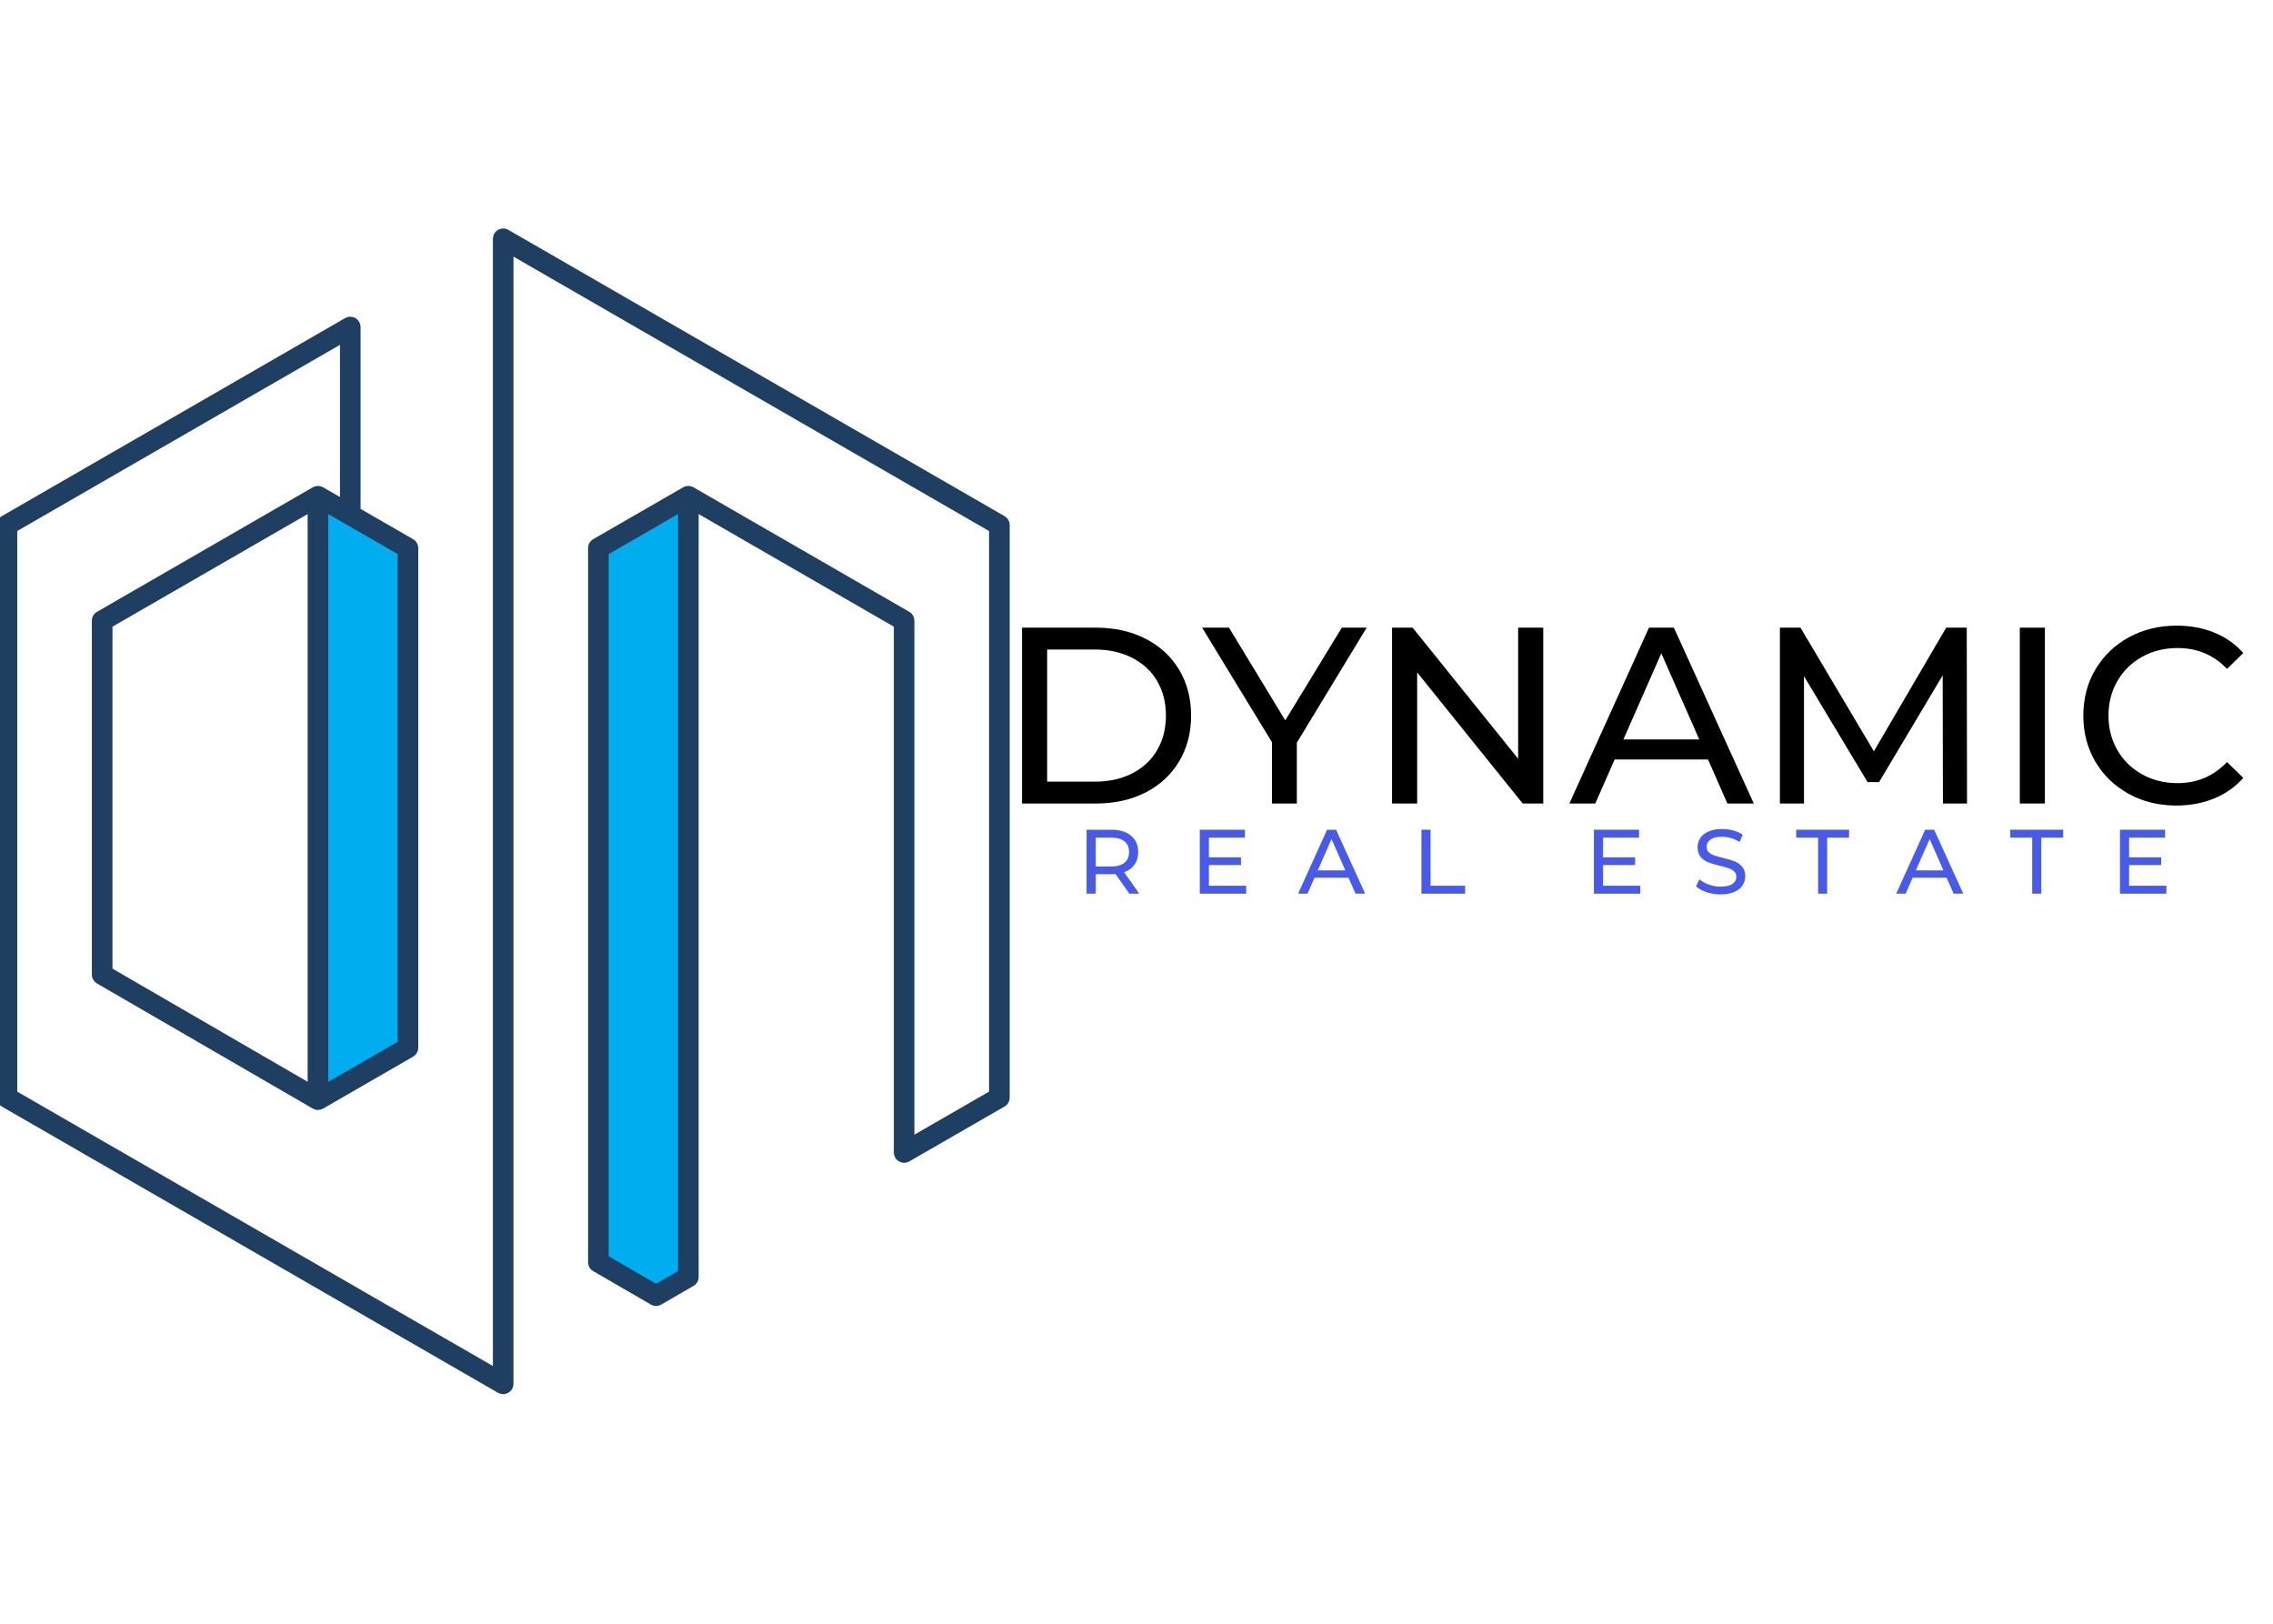
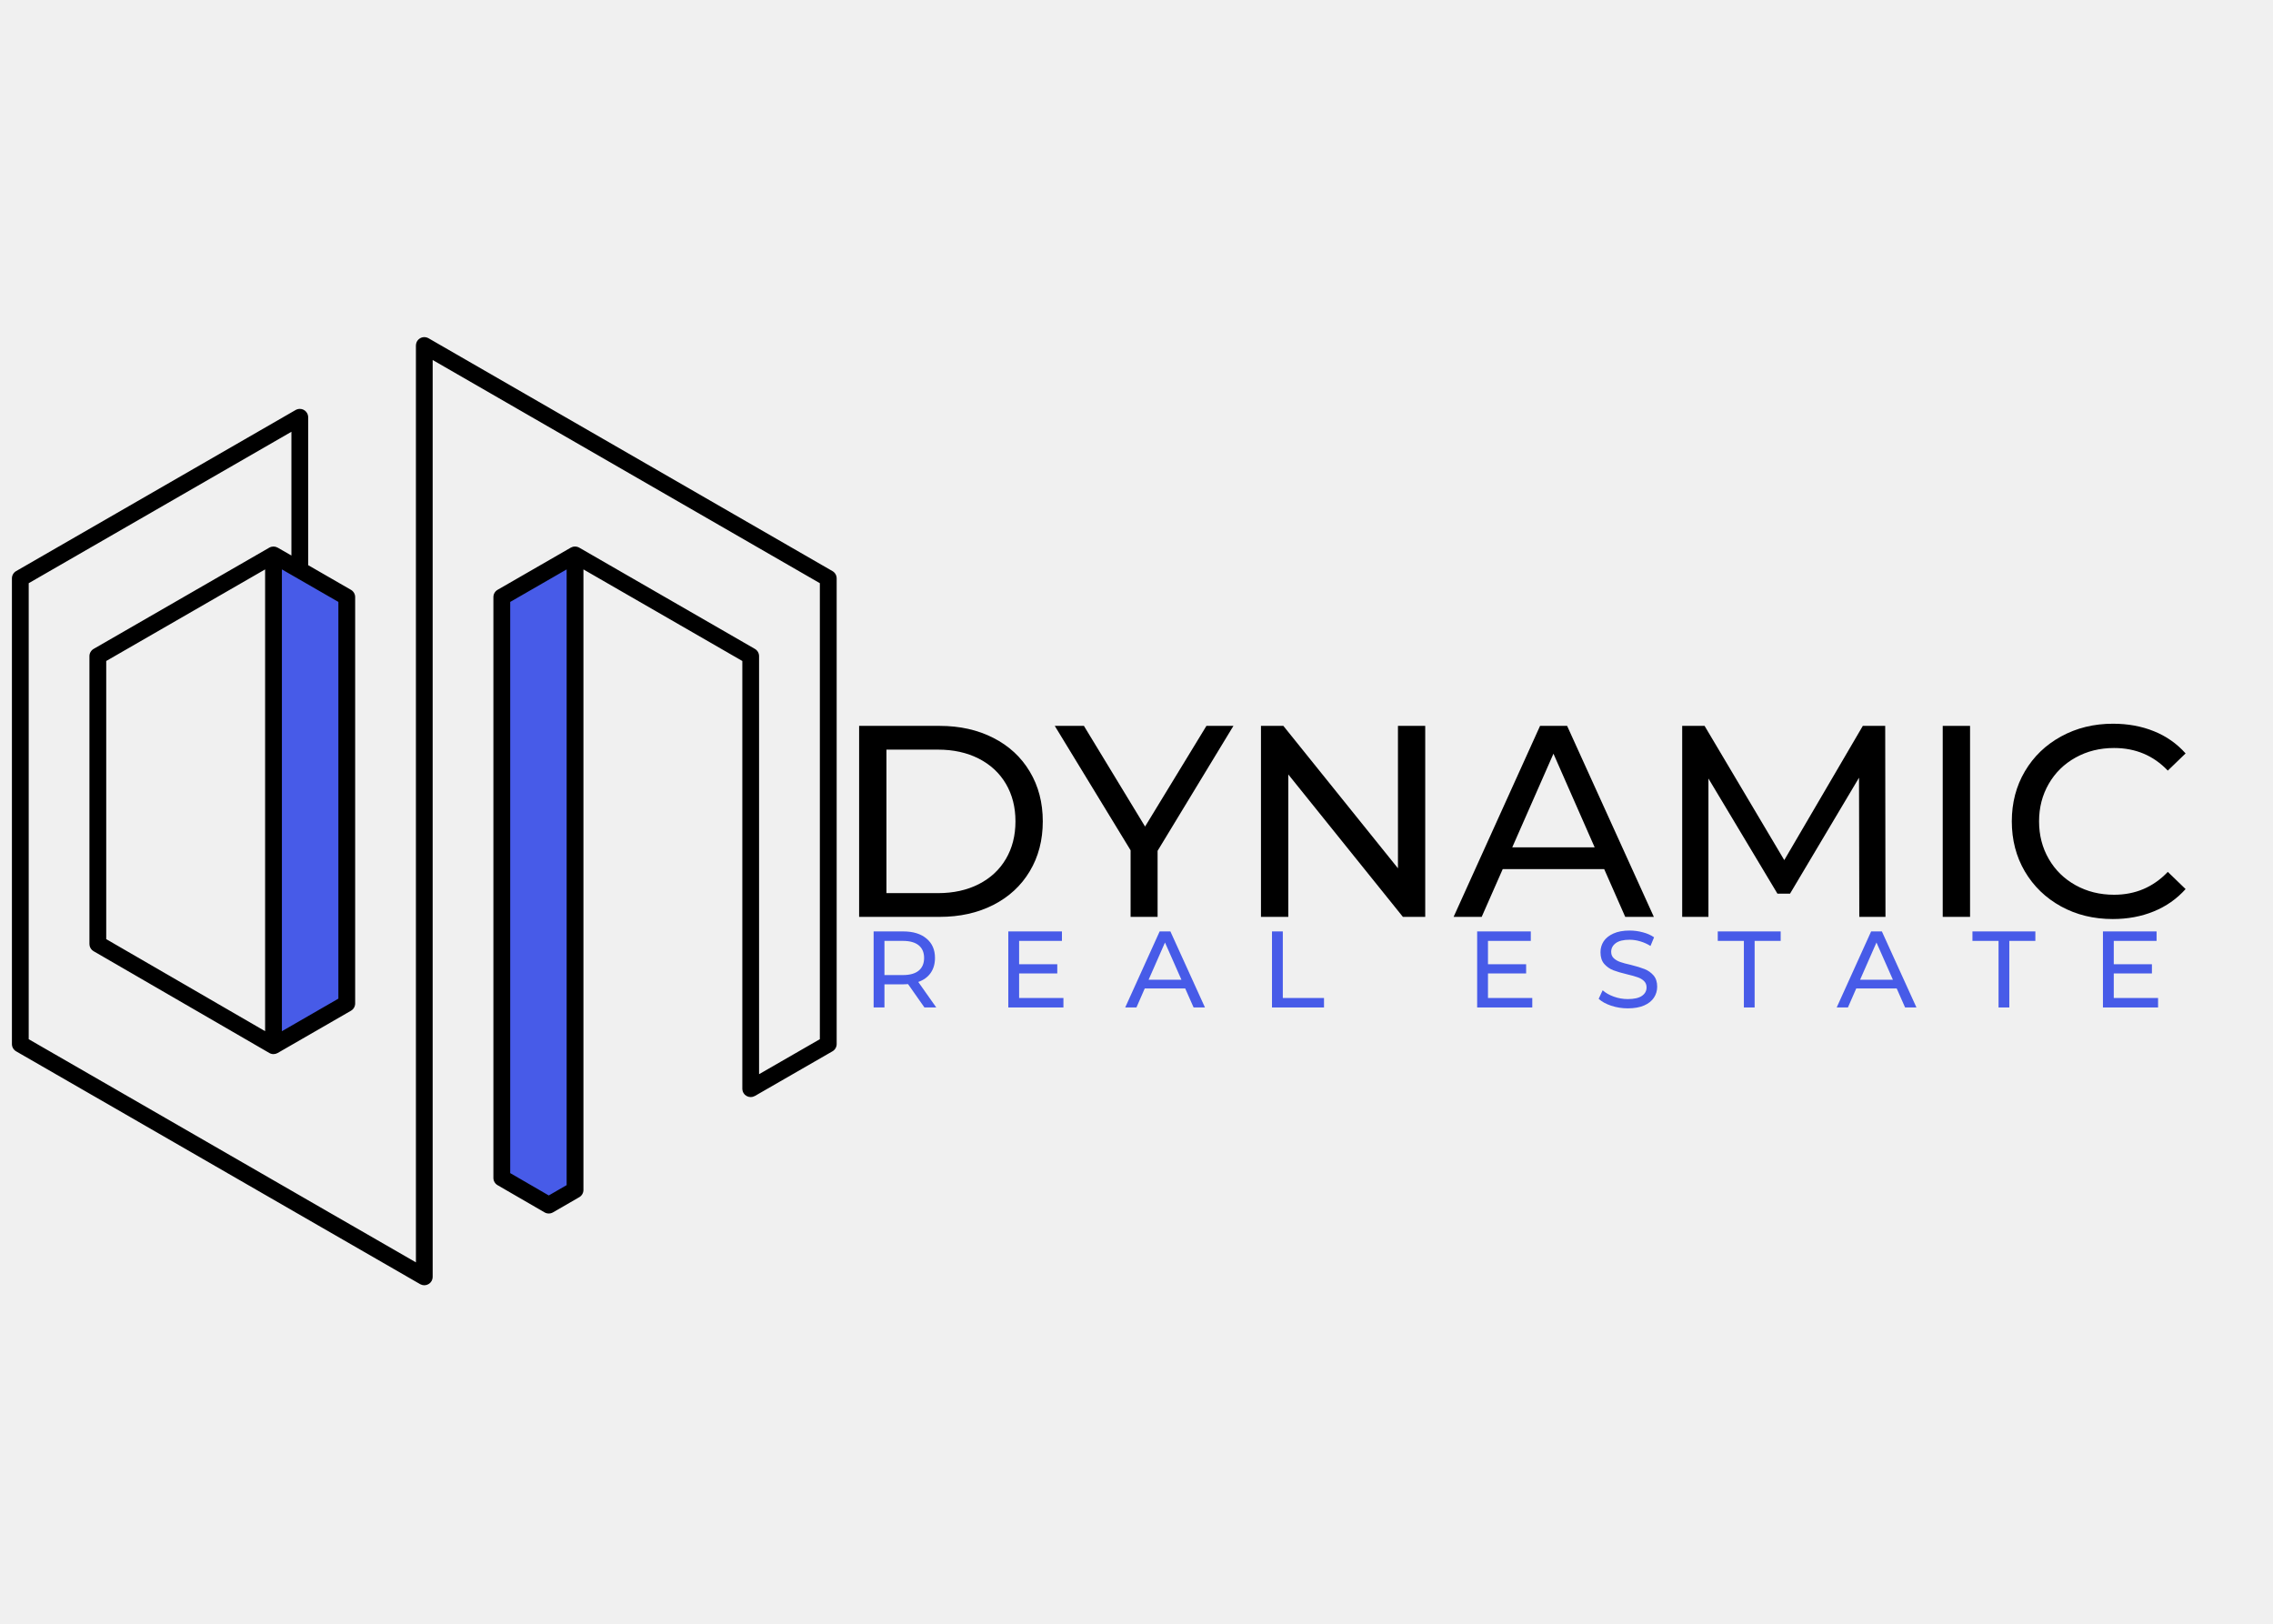
<svg xmlns="http://www.w3.org/2000/svg" width="700" zoomAndPan="magnify" viewBox="0 0 525 375" height="500" preserveAspectRatio="xMidYMid meet" version="1.0">
  <defs>
    <g />
-     <clipPath id="c636dd907a">
-       <path d="M 0 52.75 L 233.227 52.75 L 233.227 322 L 0 322 Z M 0 52.75 " clip-rule="nonzero" />
+     <clipPath id="6c5fe3e503">
+       <path d="M 2.754 77.844 L 193.254 77.844 L 193.254 296.844 L 2.754 296.844 Z M 2.754 77.844 " clip-rule="nonzero" />
    </clipPath>
  </defs>
-   <rect x="-52.5" width="630" fill="#ffffff" y="-37.5" height="450" fill-opacity="1" />
-   <rect x="-52.5" width="630" fill="#ffffff" y="-37.5" height="450" fill-opacity="1" />
-   <rect x="-52.5" width="630" fill="#ffffff" y="-37.5" height="450" fill-opacity="1" />
-   <path fill="#00aeef" d="M 158.984 114.602 L 158.984 294.926 L 151.531 299.23 L 138.211 291.512 L 138.211 126.582 L 151.531 118.898 Z M 158.984 114.602 " fill-opacity="1" fill-rule="nonzero" />
-   <path fill="#00aeef" d="M 94.227 126.582 L 94.227 241.977 L 73.438 253.965 L 73.438 114.602 L 80.906 118.898 Z M 94.227 126.582 " fill-opacity="1" fill-rule="nonzero" />
-   <g clip-path="url(#c636dd907a)">
-     <path fill="#1e3f62" d="M 232.023 119.203 L 117.41 53.082 C 117.367 53.059 117.328 53.043 117.285 53.023 C 117.207 52.984 117.137 52.953 117.055 52.922 C 116.98 52.891 116.906 52.871 116.828 52.852 C 116.758 52.832 116.688 52.816 116.613 52.805 C 116.523 52.793 116.438 52.781 116.348 52.777 C 116.305 52.777 116.262 52.766 116.223 52.766 C 116.195 52.766 116.172 52.773 116.145 52.773 C 116.055 52.777 115.969 52.785 115.883 52.801 C 115.812 52.809 115.742 52.82 115.672 52.832 C 115.598 52.852 115.52 52.875 115.449 52.906 C 115.375 52.93 115.305 52.953 115.238 52.984 C 115.164 53.02 115.102 53.059 115.035 53.094 C 114.973 53.133 114.902 53.168 114.844 53.215 C 114.781 53.258 114.723 53.309 114.664 53.359 C 114.605 53.41 114.551 53.461 114.496 53.516 C 114.445 53.57 114.402 53.625 114.355 53.684 C 114.301 53.754 114.25 53.82 114.207 53.891 C 114.195 53.914 114.176 53.93 114.16 53.957 C 114.141 53.992 114.129 54.035 114.105 54.078 C 114.066 54.152 114.031 54.234 114 54.312 C 113.977 54.387 113.953 54.457 113.934 54.531 C 113.914 54.609 113.895 54.68 113.883 54.758 C 113.871 54.84 113.863 54.926 113.855 55.008 C 113.852 55.055 113.844 55.098 113.844 55.145 L 113.844 315.477 L 95.426 304.855 C 95.426 304.855 95.422 304.855 95.422 304.855 L 89.5 301.445 C 89.5 301.445 89.496 301.445 89.496 301.445 L 82.102 297.176 L 82.098 297.172 L 24.789 264.113 C 24.789 264.113 24.789 264.113 24.785 264.113 L 3.984 252.117 L 3.984 122.637 L 78.52 79.645 L 78.52 114.781 L 74.625 112.543 C 74.605 112.531 74.582 112.531 74.562 112.52 C 74.398 112.43 74.227 112.355 74.047 112.309 C 74.035 112.305 74.027 112.305 74.012 112.305 C 73.844 112.262 73.672 112.238 73.492 112.234 C 73.441 112.234 73.395 112.234 73.336 112.238 C 73.195 112.246 73.055 112.266 72.91 112.297 C 72.863 112.305 72.82 112.312 72.77 112.328 C 72.586 112.379 72.41 112.445 72.234 112.547 L 22.406 141.297 C 21.672 141.723 21.215 142.508 21.215 143.359 L 21.215 225.074 C 21.215 225.098 21.223 225.125 21.223 225.148 C 21.227 225.234 21.238 225.32 21.25 225.402 C 21.258 225.473 21.27 225.551 21.281 225.621 C 21.301 225.699 21.324 225.766 21.352 225.84 C 21.375 225.918 21.402 225.988 21.43 226.062 C 21.461 226.129 21.504 226.195 21.539 226.258 C 21.578 226.328 21.617 226.395 21.66 226.453 C 21.703 226.516 21.754 226.57 21.805 226.629 C 21.855 226.688 21.906 226.746 21.961 226.797 C 22.012 226.848 22.07 226.891 22.133 226.938 C 22.199 226.992 22.266 227.043 22.344 227.09 C 22.363 227.102 22.379 227.117 22.402 227.133 L 72.246 256.023 L 72.25 256.027 C 72.434 256.133 72.629 256.215 72.828 256.27 C 73.031 256.324 73.23 256.348 73.434 256.348 C 73.52 256.348 73.605 256.324 73.691 256.312 C 73.809 256.301 73.93 256.297 74.043 256.27 C 74.105 256.25 74.164 256.215 74.227 256.191 C 74.359 256.145 74.496 256.105 74.617 256.031 C 74.621 256.031 74.625 256.027 74.625 256.027 L 95.414 244.039 C 96.148 243.613 96.602 242.828 96.602 241.977 L 96.602 126.582 C 96.602 125.73 96.148 124.945 95.414 124.52 L 83.277 117.523 L 83.277 75.523 C 83.277 75.477 83.266 75.434 83.266 75.387 C 83.262 75.301 83.254 75.219 83.238 75.133 C 83.227 75.059 83.211 74.98 83.188 74.906 C 83.168 74.836 83.152 74.762 83.121 74.691 C 83.094 74.605 83.055 74.531 83.012 74.449 C 82.992 74.414 82.98 74.371 82.957 74.328 C 82.945 74.309 82.926 74.285 82.91 74.266 C 82.863 74.191 82.812 74.125 82.762 74.059 C 82.715 74 82.676 73.941 82.625 73.891 C 82.57 73.836 82.516 73.785 82.453 73.734 C 82.395 73.684 82.336 73.633 82.277 73.586 C 82.215 73.543 82.152 73.504 82.082 73.469 C 82.016 73.43 81.953 73.391 81.879 73.359 C 81.812 73.328 81.738 73.305 81.664 73.277 C 81.59 73.254 81.52 73.227 81.441 73.211 C 81.375 73.195 81.301 73.184 81.23 73.176 C 81.141 73.164 81.059 73.152 80.969 73.152 C 80.945 73.152 80.918 73.145 80.895 73.145 C 80.852 73.145 80.809 73.152 80.766 73.156 C 80.676 73.16 80.59 73.168 80.5 73.18 C 80.43 73.195 80.355 73.211 80.289 73.23 C 80.215 73.254 80.137 73.273 80.062 73.305 C 79.98 73.332 79.91 73.367 79.832 73.406 C 79.793 73.426 79.75 73.438 79.707 73.465 L 0.414 119.203 C -0.32 119.629 -0.773 120.414 -0.773 121.266 L -0.773 253.492 C -0.773 254.344 -0.32 255.129 0.414 255.555 L 22.406 268.234 L 22.41 268.234 L 79.715 301.293 L 87.105 305.562 L 87.109 305.562 L 93.031 308.973 C 93.031 308.973 93.035 308.977 93.035 308.977 L 115.031 321.66 C 115.059 321.676 115.09 321.68 115.121 321.695 C 115.246 321.766 115.383 321.82 115.52 321.863 C 115.57 321.879 115.617 321.895 115.668 321.906 C 115.84 321.949 116.023 321.977 116.211 321.98 C 116.215 321.98 116.215 321.98 116.215 321.98 L 116.223 321.98 C 116.414 321.98 116.602 321.949 116.777 321.906 C 116.824 321.895 116.871 321.879 116.918 321.867 C 117.051 321.824 117.18 321.773 117.305 321.711 C 117.355 321.684 117.402 321.66 117.453 321.629 C 117.594 321.547 117.723 321.449 117.84 321.336 C 117.859 321.316 117.879 321.305 117.898 321.289 C 118.031 321.152 118.141 321 118.242 320.84 C 118.254 320.82 118.273 320.809 118.281 320.789 C 118.305 320.746 118.312 320.707 118.336 320.664 C 118.375 320.586 118.406 320.512 118.438 320.438 C 118.465 320.363 118.488 320.289 118.504 320.211 C 118.527 320.141 118.543 320.07 118.555 319.992 C 118.566 319.906 118.574 319.82 118.582 319.73 C 118.586 319.684 118.594 319.645 118.594 319.602 L 118.594 59.266 L 228.441 122.637 L 228.441 252.113 L 211.199 262.051 L 211.199 143.355 C 211.199 142.504 210.75 141.719 210.012 141.293 L 160.172 112.539 C 160.004 112.441 159.82 112.375 159.641 112.32 C 159.594 112.309 159.547 112.301 159.496 112.285 C 159.352 112.258 159.215 112.234 159.07 112.23 C 159.02 112.23 158.969 112.227 158.918 112.227 C 158.738 112.23 158.559 112.254 158.387 112.297 C 158.383 112.297 158.375 112.297 158.371 112.301 C 158.188 112.352 158.016 112.426 157.852 112.516 C 157.832 112.523 157.812 112.527 157.797 112.535 L 137.016 124.516 C 136.277 124.941 135.828 125.727 135.828 126.578 L 135.828 291.508 C 135.828 292.355 136.277 293.137 137.012 293.562 L 150.336 301.285 C 150.707 301.5 151.117 301.605 151.531 301.605 C 151.945 301.605 152.355 301.5 152.727 301.285 L 160.18 296.98 C 160.914 296.555 161.371 295.77 161.371 294.922 L 161.371 118.727 L 206.449 144.73 L 206.449 266.176 C 206.449 266.219 206.461 266.262 206.461 266.309 C 206.465 266.395 206.473 266.477 206.488 266.562 C 206.5 266.637 206.516 266.715 206.539 266.789 C 206.559 266.863 206.578 266.934 206.605 267.004 C 206.633 267.09 206.672 267.164 206.711 267.242 C 206.73 267.277 206.738 267.32 206.766 267.359 C 206.773 267.375 206.789 267.387 206.805 267.41 C 206.906 267.574 207.016 267.727 207.152 267.859 C 207.172 267.879 207.188 267.887 207.203 267.902 C 207.32 268.016 207.457 268.113 207.598 268.199 C 207.645 268.227 207.695 268.254 207.746 268.277 C 207.867 268.34 207.996 268.391 208.133 268.434 C 208.18 268.445 208.227 268.469 208.273 268.477 C 208.449 268.52 208.637 268.547 208.828 268.547 L 208.836 268.547 C 209.023 268.547 209.203 268.52 209.383 268.477 C 209.434 268.465 209.48 268.445 209.531 268.43 C 209.668 268.387 209.805 268.332 209.93 268.266 C 209.961 268.25 209.988 268.246 210.02 268.23 L 232.023 255.551 C 232.762 255.125 233.211 254.34 233.211 253.488 L 233.211 121.266 C 233.211 120.414 232.758 119.629 232.023 119.203 Z M 71.059 118.727 L 71.059 249.836 L 25.98 223.703 L 25.98 144.73 Z M 91.848 240.602 L 75.82 249.844 L 75.82 118.719 L 91.848 127.953 Z M 156.605 293.551 L 151.535 296.477 L 140.59 290.137 L 140.59 127.957 L 156.605 118.723 Z M 156.605 293.551 " fill-opacity="1" fill-rule="nonzero" />
-   </g>
  <g fill="#000000" fill-opacity="1">
-     <g transform="translate(229.9696, 185.5679)">
+     <g transform="translate(191.8238, 211.75)">
      <g>
-         <path d="M 6.094 -40.609 L 23.203 -40.609 C 27.492 -40.609 31.301 -39.754 34.625 -38.047 C 37.957 -36.348 40.539 -33.961 42.375 -30.891 C 44.219 -27.816 45.141 -24.289 45.141 -20.312 C 45.141 -16.32 44.219 -12.789 42.375 -9.719 C 40.539 -6.645 37.957 -4.254 34.625 -2.547 C 31.301 -0.848 27.492 0 23.203 0 L 6.094 0 Z M 22.859 -5.047 C 26.148 -5.047 29.039 -5.68 31.531 -6.953 C 34.031 -8.234 35.953 -10.023 37.297 -12.328 C 38.648 -14.629 39.328 -17.289 39.328 -20.312 C 39.328 -23.32 38.648 -25.977 37.297 -28.281 C 35.953 -30.582 34.031 -32.367 31.531 -33.641 C 29.039 -34.922 26.148 -35.562 22.859 -35.562 L 11.891 -35.562 L 11.891 -5.047 Z M 22.859 -5.047 " />
+         <path d="M 6.609 -44.109 L 25.203 -44.109 C 29.867 -44.109 34.008 -43.18 37.625 -41.328 C 41.238 -39.484 44.039 -36.891 46.031 -33.547 C 48.031 -30.211 49.031 -26.383 49.031 -22.062 C 49.031 -17.727 48.031 -13.891 46.031 -10.547 C 44.039 -7.211 41.238 -4.617 37.625 -2.766 C 34.008 -0.922 29.867 0 25.203 0 L 6.609 0 Z M 24.828 -5.484 C 28.398 -5.484 31.539 -6.176 34.25 -7.562 C 36.957 -8.945 39.047 -10.891 40.516 -13.391 C 41.984 -15.891 42.719 -18.781 42.719 -22.062 C 42.719 -25.332 41.984 -28.219 40.516 -30.719 C 39.047 -33.219 36.957 -35.16 34.25 -36.547 C 31.539 -37.93 28.398 -38.625 24.828 -38.625 L 12.922 -38.625 L 12.922 -5.484 Z M 24.828 -5.484 " />
      </g>
    </g>
  </g>
  <g fill="#000000" fill-opacity="1">
-     <g transform="translate(277.8938, 185.5679)">
+     <g transform="translate(243.8714, 211.75)">
      <g>
-         <path d="M 21.641 -14.047 L 21.641 0 L 15.891 0 L 15.891 -14.156 L -0.234 -40.609 L 5.969 -40.609 L 18.969 -19.203 L 32.031 -40.609 L 37.766 -40.609 Z M 21.641 -14.047 " />
+         <path d="M 23.5 -15.25 L 23.5 0 L 17.266 0 L 17.266 -15.375 L -0.25 -44.109 L 6.484 -44.109 L 20.609 -20.859 L 34.781 -44.109 L 41.016 -44.109 Z M 23.5 -15.25 " />
      </g>
    </g>
  </g>
  <g fill="#000000" fill-opacity="1">
-     <g transform="translate(315.4324, 185.5679)">
+     <g transform="translate(284.64, 211.75)">
      <g>
-         <path d="M 41.016 -40.609 L 41.016 0 L 36.266 0 L 11.891 -30.281 L 11.891 0 L 6.094 0 L 6.094 -40.609 L 10.844 -40.609 L 35.219 -10.328 L 35.219 -40.609 Z M 41.016 -40.609 " />
+         <path d="M 44.547 -44.109 L 44.547 0 L 39.391 0 L 12.922 -32.891 L 12.922 0 L 6.609 0 L 6.609 -44.109 L 11.781 -44.109 L 38.25 -11.219 L 38.25 -44.109 Z M 44.547 -44.109 " />
      </g>
    </g>
  </g>
  <g fill="#000000" fill-opacity="1">
-     <g transform="translate(362.5443, 185.5679)">
+     <g transform="translate(335.8055, 211.75)">
      <g>
-         <path d="M 31.969 -10.156 L 10.391 -10.156 L 5.922 0 L -0.062 0 L 18.328 -40.609 L 24.078 -40.609 L 42.531 0 L 36.438 0 Z M 29.938 -14.797 L 21.172 -34.688 L 12.422 -14.797 Z M 29.938 -14.797 " />
+         <path d="M 34.719 -11.031 L 11.281 -11.031 L 6.422 0 L -0.062 0 L 19.906 -44.109 L 26.156 -44.109 L 46.188 0 L 39.578 0 Z M 32.516 -16.062 L 23 -37.688 L 13.484 -16.062 Z M 32.516 -16.062 " />
      </g>
    </g>
  </g>
  <g fill="#000000" fill-opacity="1">
-     <g transform="translate(405.0146, 185.5679)">
+     <g transform="translate(381.9301, 211.75)">
      <g>
-         <path d="M 43.75 0 L 43.688 -29.594 L 29 -4.938 L 26.344 -4.938 L 11.656 -29.406 L 11.656 0 L 6.094 0 L 6.094 -40.609 L 10.844 -40.609 L 27.797 -12.062 L 44.5 -40.609 L 49.25 -40.609 L 49.312 0 Z M 43.75 0 " />
+         <path d="M 47.516 0 L 47.453 -32.141 L 31.516 -5.359 L 28.609 -5.359 L 12.672 -31.953 L 12.672 0 L 6.609 0 L 6.609 -44.109 L 11.781 -44.109 L 30.188 -13.109 L 48.328 -44.109 L 53.5 -44.109 L 53.562 0 Z M 47.516 0 " />
      </g>
    </g>
  </g>
  <g fill="#000000" fill-opacity="1">
-     <g transform="translate(460.4233, 185.5679)">
+     <g transform="translate(442.1062, 211.75)">
      <g>
-         <path d="M 6.094 -40.609 L 11.891 -40.609 L 11.891 0 L 6.094 0 Z M 6.094 -40.609 " />
+         <path d="M 6.609 -44.109 L 12.922 -44.109 L 12.922 0 L 6.609 0 Z M 6.609 -44.109 " />
      </g>
    </g>
  </g>
  <g fill="#000000" fill-opacity="1">
-     <g transform="translate(478.4094, 185.5679)">
+     <g transform="translate(461.6399, 211.75)">
      <g>
-         <path d="M 24.25 0.469 C 20.188 0.469 16.52 -0.43 13.25 -2.234 C 9.988 -4.035 7.426 -6.508 5.562 -9.656 C 3.707 -12.812 2.781 -16.363 2.781 -20.312 C 2.781 -24.25 3.707 -27.789 5.562 -30.938 C 7.426 -34.094 10 -36.57 13.281 -38.375 C 16.57 -40.176 20.25 -41.078 24.312 -41.078 C 27.477 -41.078 30.375 -40.547 33 -39.484 C 35.633 -38.422 37.879 -36.844 39.734 -34.75 L 35.969 -31.094 C 32.914 -34.301 29.109 -35.906 24.547 -35.906 C 21.523 -35.906 18.797 -35.227 16.359 -33.875 C 13.922 -32.52 12.016 -30.656 10.641 -28.281 C 9.273 -25.906 8.594 -23.25 8.594 -20.312 C 8.594 -17.363 9.273 -14.703 10.641 -12.328 C 12.016 -9.953 13.922 -8.086 16.359 -6.734 C 18.797 -5.379 21.523 -4.703 24.547 -4.703 C 29.066 -4.703 32.875 -6.328 35.969 -9.578 L 39.734 -5.922 C 37.879 -3.828 35.625 -2.238 32.969 -1.156 C 30.32 -0.07 27.414 0.469 24.25 0.469 Z M 24.25 0.469 " />
+         <path d="M 26.344 0.5 C 21.926 0.5 17.941 -0.473 14.391 -2.422 C 10.848 -4.379 8.066 -7.066 6.047 -10.484 C 4.035 -13.91 3.031 -17.77 3.031 -22.062 C 3.031 -26.344 4.035 -30.191 6.047 -33.609 C 8.066 -37.035 10.859 -39.723 14.422 -41.672 C 17.992 -43.629 21.988 -44.609 26.406 -44.609 C 29.852 -44.609 33.004 -44.031 35.859 -42.875 C 38.711 -41.727 41.148 -40.02 43.172 -37.75 L 39.062 -33.781 C 35.75 -37.258 31.613 -39 26.656 -39 C 23.375 -39 20.41 -38.266 17.766 -36.797 C 15.117 -35.328 13.051 -33.301 11.562 -30.719 C 10.07 -28.133 9.328 -25.25 9.328 -22.062 C 9.328 -18.863 10.07 -15.973 11.562 -13.391 C 13.051 -10.805 15.117 -8.781 17.766 -7.312 C 20.41 -5.844 23.375 -5.109 26.656 -5.109 C 31.57 -5.109 35.707 -6.867 39.062 -10.391 L 43.172 -6.422 C 41.148 -4.16 38.703 -2.441 35.828 -1.266 C 32.953 -0.086 29.789 0.5 26.344 0.5 Z M 26.344 0.5 " />
+       </g>
+     </g>
+   </g>
+   <path fill="#475be8" d="M 132.816 128.152 L 132.816 274.824 L 126.75 278.324 L 115.902 272.043 L 115.902 137.895 L 126.75 131.645 Z M 132.816 128.152 " fill-opacity="1" fill-rule="nonzero" />
+   <path fill="#475be8" d="M 80.098 137.895 L 80.098 231.754 L 63.172 241.508 L 63.172 128.152 L 69.25 131.645 Z M 80.098 137.895 " fill-opacity="1" fill-rule="nonzero" />
+   <g clip-path="url(#6c5fe3e503)">
+     <path fill="#000000" d="M 192.277 131.895 L 98.969 78.113 C 98.938 78.094 98.902 78.082 98.867 78.066 C 98.805 78.035 98.746 78.008 98.684 77.984 C 98.621 77.957 98.559 77.941 98.496 77.926 C 98.438 77.91 98.383 77.898 98.32 77.887 C 98.25 77.875 98.176 77.871 98.105 77.867 C 98.07 77.867 98.035 77.855 98 77.855 C 97.98 77.855 97.961 77.863 97.941 77.863 C 97.867 77.867 97.797 77.871 97.727 77.883 C 97.668 77.891 97.613 77.898 97.555 77.91 C 97.492 77.926 97.43 77.945 97.371 77.969 C 97.312 77.988 97.258 78.008 97.199 78.035 C 97.141 78.062 97.09 78.094 97.035 78.125 C 96.984 78.152 96.93 78.18 96.883 78.219 C 96.828 78.258 96.781 78.297 96.734 78.34 C 96.684 78.379 96.641 78.422 96.598 78.465 C 96.555 78.512 96.52 78.555 96.484 78.602 C 96.438 78.656 96.398 78.715 96.363 78.77 C 96.352 78.789 96.336 78.801 96.324 78.824 C 96.309 78.855 96.297 78.887 96.281 78.922 C 96.25 78.984 96.219 79.051 96.195 79.113 C 96.172 79.172 96.156 79.23 96.141 79.293 C 96.121 79.355 96.109 79.414 96.098 79.473 C 96.086 79.543 96.082 79.613 96.078 79.68 C 96.074 79.719 96.066 79.754 96.066 79.789 L 96.066 291.539 L 81.07 282.898 C 81.07 282.898 81.066 282.898 81.066 282.898 L 76.246 280.125 C 76.246 280.125 76.242 280.125 76.242 280.125 L 70.223 276.652 L 70.219 276.648 L 23.566 249.758 C 23.566 249.758 23.566 249.758 23.562 249.758 L 6.633 240.004 L 6.633 134.688 L 67.309 99.719 L 67.309 128.297 L 64.137 126.477 C 64.121 126.469 64.105 126.469 64.086 126.457 C 63.953 126.383 63.816 126.324 63.668 126.285 C 63.656 126.281 63.648 126.281 63.641 126.281 C 63.504 126.246 63.363 126.23 63.219 126.227 C 63.176 126.227 63.137 126.227 63.09 126.23 C 62.973 126.234 62.859 126.25 62.742 126.273 C 62.707 126.281 62.668 126.289 62.625 126.301 C 62.48 126.344 62.336 126.398 62.195 126.48 L 21.625 149.863 C 21.027 150.211 20.656 150.848 20.656 151.543 L 20.656 218.008 C 20.656 218.027 20.664 218.047 20.664 218.066 C 20.668 218.137 20.676 218.207 20.684 218.273 C 20.691 218.332 20.703 218.395 20.711 218.453 C 20.727 218.516 20.746 218.57 20.766 218.629 C 20.789 218.691 20.809 218.75 20.832 218.809 C 20.855 218.863 20.891 218.918 20.922 218.969 C 20.953 219.023 20.984 219.078 21.02 219.129 C 21.055 219.18 21.098 219.223 21.137 219.273 C 21.18 219.32 21.223 219.367 21.266 219.41 C 21.309 219.449 21.355 219.484 21.402 219.523 C 21.457 219.566 21.512 219.609 21.574 219.645 C 21.594 219.656 21.605 219.668 21.621 219.68 L 62.199 243.18 L 62.203 243.184 C 62.355 243.27 62.512 243.336 62.676 243.379 C 62.84 243.422 63.004 243.445 63.168 243.445 C 63.238 243.445 63.309 243.422 63.379 243.418 C 63.477 243.406 63.57 243.402 63.664 243.379 C 63.715 243.363 63.766 243.336 63.816 243.316 C 63.922 243.281 64.031 243.246 64.133 243.188 C 64.137 243.188 64.137 243.184 64.137 243.184 L 81.062 233.43 C 81.66 233.086 82.031 232.445 82.031 231.754 L 82.031 137.895 C 82.031 137.203 81.66 136.566 81.062 136.219 L 71.184 130.527 L 71.184 96.363 C 71.184 96.328 71.172 96.293 71.172 96.254 C 71.168 96.188 71.16 96.117 71.152 96.051 C 71.141 95.988 71.129 95.926 71.109 95.863 C 71.094 95.805 71.078 95.746 71.055 95.688 C 71.031 95.621 71 95.559 70.965 95.492 C 70.949 95.461 70.941 95.43 70.922 95.395 C 70.91 95.375 70.898 95.359 70.883 95.344 C 70.844 95.285 70.805 95.23 70.762 95.176 C 70.727 95.125 70.691 95.078 70.648 95.035 C 70.605 94.992 70.559 94.953 70.512 94.91 C 70.465 94.867 70.418 94.828 70.367 94.789 C 70.316 94.754 70.266 94.727 70.211 94.695 C 70.156 94.664 70.102 94.633 70.047 94.605 C 69.988 94.582 69.93 94.559 69.871 94.539 C 69.809 94.52 69.75 94.5 69.688 94.484 C 69.633 94.473 69.574 94.465 69.516 94.457 C 69.445 94.445 69.375 94.438 69.305 94.438 C 69.281 94.438 69.262 94.43 69.242 94.43 C 69.207 94.43 69.172 94.438 69.137 94.441 C 69.066 94.445 68.992 94.449 68.922 94.461 C 68.863 94.473 68.805 94.484 68.75 94.5 C 68.688 94.52 68.625 94.535 68.562 94.559 C 68.5 94.586 68.441 94.613 68.379 94.641 C 68.344 94.66 68.309 94.672 68.277 94.691 L 3.723 131.895 C 3.125 132.238 2.754 132.879 2.754 133.57 L 2.754 241.121 C 2.754 241.816 3.125 242.453 3.723 242.801 L 21.625 253.113 L 21.629 253.113 L 68.281 280.004 L 74.301 283.473 L 79.125 286.25 L 97.031 296.566 C 97.055 296.578 97.082 296.582 97.105 296.598 C 97.207 296.652 97.316 296.695 97.43 296.73 C 97.473 296.746 97.512 296.758 97.551 296.77 C 97.691 296.801 97.84 296.824 97.996 296.828 C 98 296.828 98 296.828 98 296.828 C 98.16 296.828 98.312 296.801 98.457 296.77 C 98.492 296.758 98.531 296.746 98.57 296.734 C 98.68 296.699 98.781 296.66 98.883 296.605 C 98.926 296.586 98.965 296.566 99.004 296.543 C 99.117 296.473 99.227 296.395 99.32 296.301 C 99.336 296.289 99.352 296.277 99.367 296.266 C 99.477 296.156 99.566 296.031 99.648 295.902 C 99.656 295.883 99.672 295.875 99.68 295.859 C 99.699 295.824 99.707 295.789 99.723 295.758 C 99.754 295.695 99.781 295.633 99.805 295.57 C 99.828 295.512 99.848 295.453 99.859 295.391 C 99.879 295.332 99.891 295.273 99.902 295.211 C 99.91 295.141 99.918 295.07 99.922 295 C 99.926 294.961 99.934 294.926 99.934 294.891 L 99.934 83.141 L 189.363 134.688 L 189.363 240 L 175.324 248.082 L 175.324 151.539 C 175.324 150.844 174.957 150.207 174.355 149.859 L 133.781 126.473 C 133.645 126.395 133.496 126.34 133.348 126.297 C 133.312 126.285 133.273 126.277 133.23 126.27 C 133.117 126.242 133.004 126.227 132.887 126.223 C 132.844 126.223 132.805 126.219 132.762 126.219 C 132.613 126.223 132.469 126.242 132.328 126.273 C 132.324 126.273 132.316 126.273 132.316 126.277 C 132.168 126.32 132.027 126.383 131.891 126.453 C 131.879 126.461 131.863 126.465 131.848 126.469 L 114.93 136.215 C 114.332 136.562 113.961 137.199 113.961 137.895 L 113.961 272.039 C 113.961 272.73 114.332 273.367 114.93 273.715 L 125.777 279.996 C 126.078 280.172 126.41 280.254 126.75 280.254 C 127.086 280.254 127.418 280.172 127.723 279.996 L 133.789 276.492 C 134.387 276.148 134.758 275.508 134.758 274.82 L 134.758 131.504 L 171.457 152.656 L 171.457 251.438 C 171.457 251.473 171.465 251.508 171.465 251.547 C 171.469 251.613 171.477 251.684 171.488 251.75 C 171.496 251.812 171.512 251.875 171.527 251.938 C 171.547 251.996 171.562 252.055 171.582 252.113 C 171.605 252.18 171.637 252.242 171.668 252.305 C 171.688 252.336 171.691 252.367 171.715 252.398 C 171.719 252.414 171.734 252.426 171.746 252.441 C 171.828 252.574 171.918 252.699 172.031 252.809 C 172.043 252.82 172.059 252.828 172.07 252.844 C 172.168 252.934 172.277 253.016 172.391 253.082 C 172.43 253.105 172.469 253.129 172.512 253.148 C 172.609 253.199 172.719 253.242 172.828 253.273 C 172.863 253.285 172.902 253.301 172.941 253.309 C 173.086 253.344 173.234 253.367 173.395 253.367 L 173.402 253.367 C 173.551 253.367 173.699 253.344 173.844 253.309 C 173.887 253.297 173.922 253.285 173.965 253.27 C 174.078 253.238 174.188 253.191 174.289 253.137 C 174.316 253.125 174.34 253.121 174.363 253.109 L 192.277 242.797 C 192.879 242.449 193.246 241.812 193.246 241.117 L 193.246 133.57 C 193.246 132.879 192.875 132.238 192.277 131.895 Z M 61.234 131.504 L 61.234 238.148 L 24.535 216.891 L 24.535 152.656 Z M 78.156 230.637 L 65.109 238.156 L 65.109 131.5 L 78.156 139.012 Z M 130.879 273.703 L 126.75 276.086 L 117.844 270.926 L 117.844 139.016 L 130.879 131.504 Z M 130.879 273.703 " fill-opacity="1" fill-rule="nonzero" />
+   </g>
+   <g fill="#475be8" fill-opacity="1">
+     <g transform="translate(199.1431, 232.6727)">
+       <g>
+         <path d="M 14.375 0 L 10.594 -5.391 C 10.125 -5.359 9.754 -5.344 9.484 -5.344 L 5.141 -5.344 L 5.141 0 L 2.641 0 L 2.641 -17.562 L 9.484 -17.562 C 11.754 -17.562 13.539 -17.016 14.844 -15.922 C 16.156 -14.836 16.812 -13.344 16.812 -11.438 C 16.812 -10.082 16.477 -8.926 15.812 -7.969 C 15.145 -7.02 14.191 -6.328 12.953 -5.891 L 17.109 0 Z M 9.406 -7.484 C 11 -7.484 12.211 -7.82 13.047 -8.5 C 13.879 -9.188 14.297 -10.164 14.297 -11.438 C 14.297 -12.707 13.879 -13.68 13.047 -14.359 C 12.211 -15.035 11 -15.375 9.406 -15.375 L 5.141 -15.375 L 5.141 -7.484 Z M 9.406 -7.484 " />
      </g>
    </g>
  </g>
  <g fill="#475be8" fill-opacity="1">
-     <g transform="translate(248.7501, 206.3906)">
+     <g transform="translate(230.2477, 232.6727)">
      <g>
-         <path d="M 12.094 0 L 8.906 -4.531 C 8.508 -4.508 8.195 -4.5 7.969 -4.5 L 4.328 -4.5 L 4.328 0 L 2.219 0 L 2.219 -14.766 L 7.969 -14.766 C 9.883 -14.766 11.391 -14.305 12.484 -13.391 C 13.586 -12.484 14.141 -11.227 14.141 -9.625 C 14.141 -8.477 13.859 -7.504 13.297 -6.703 C 12.734 -5.898 11.93 -5.316 10.891 -4.953 L 14.391 0 Z M 7.906 -6.281 C 9.25 -6.281 10.27 -6.566 10.969 -7.141 C 11.676 -7.723 12.031 -8.551 12.031 -9.625 C 12.031 -10.688 11.676 -11.504 10.969 -12.078 C 10.27 -12.648 9.25 -12.938 7.906 -12.938 L 4.328 -12.938 L 4.328 -6.281 Z M 7.906 -6.281 " />
+         <path d="M 15.375 -2.188 L 15.375 0 L 2.641 0 L 2.641 -17.562 L 15.031 -17.562 L 15.031 -15.375 L 5.141 -15.375 L 5.141 -9.984 L 13.953 -9.984 L 13.953 -7.859 L 5.141 -7.859 L 5.141 -2.188 Z M 15.375 -2.188 " />
      </g>
    </g>
  </g>
  <g fill="#475be8" fill-opacity="1">
-     <g transform="translate(274.8976, 206.3906)">
+     <g transform="translate(259.9229, 232.6727)">
      <g>
-         <path d="M 12.938 -1.828 L 12.938 0 L 2.219 0 L 2.219 -14.766 L 12.641 -14.766 L 12.641 -12.938 L 4.328 -12.938 L 4.328 -8.391 L 11.734 -8.391 L 11.734 -6.609 L 4.328 -6.609 L 4.328 -1.828 Z M 12.938 -1.828 " />
+         <path d="M 13.828 -4.391 L 4.484 -4.391 L 2.562 0 L -0.031 0 L 7.922 -17.562 L 10.406 -17.562 L 18.391 0 L 15.766 0 Z M 12.953 -6.406 L 9.156 -15 L 5.375 -6.406 Z M 12.953 -6.406 " />
      </g>
    </g>
  </g>
  <g fill="#475be8" fill-opacity="1">
-     <g transform="translate(299.8434, 206.3906)">
+     <g transform="translate(291.1529, 232.6727)">
      <g>
-         <path d="M 11.625 -3.688 L 3.781 -3.688 L 2.156 0 L -0.016 0 L 6.672 -14.766 L 8.75 -14.766 L 15.469 0 L 13.25 0 Z M 10.891 -5.375 L 7.703 -12.609 L 4.516 -5.375 Z M 10.891 -5.375 " />
+         <path d="M 2.641 -17.562 L 5.141 -17.562 L 5.141 -2.188 L 14.656 -2.188 L 14.656 0 L 2.641 0 Z M 2.641 -17.562 " />
      </g>
    </g>
  </g>
  <g fill="#475be8" fill-opacity="1">
-     <g transform="translate(326.0963, 206.3906)">
+     <g transform="translate(318.9222, 232.6727)">
+       <g />
+     </g>
+   </g>
+   <g fill="#475be8" fill-opacity="1">
+     <g transform="translate(338.541, 232.6727)">
      <g>
-         <path d="M 2.219 -14.766 L 4.328 -14.766 L 4.328 -1.828 L 12.312 -1.828 L 12.312 0 L 2.219 0 Z M 2.219 -14.766 " />
+         <path d="M 15.375 -2.188 L 15.375 0 L 2.641 0 L 2.641 -17.562 L 15.031 -17.562 L 15.031 -15.375 L 5.141 -15.375 L 5.141 -9.984 L 13.953 -9.984 L 13.953 -7.859 L 5.141 -7.859 L 5.141 -2.188 Z M 15.375 -2.188 " />
      </g>
    </g>
  </g>
  <g fill="#475be8" fill-opacity="1">
-     <g transform="translate(349.4399, 206.3906)">
-       <g />
-     </g>
-   </g>
-   <g fill="#475be8" fill-opacity="1">
-     <g transform="translate(365.9319, 206.3906)">
+     <g transform="translate(368.2162, 232.6727)">
      <g>
-         <path d="M 12.938 -1.828 L 12.938 0 L 2.219 0 L 2.219 -14.766 L 12.641 -14.766 L 12.641 -12.938 L 4.328 -12.938 L 4.328 -8.391 L 11.734 -8.391 L 11.734 -6.609 L 4.328 -6.609 L 4.328 -1.828 Z M 12.938 -1.828 " />
+         <path d="M 7.75 0.203 C 6.426 0.203 5.148 0 3.922 -0.406 C 2.691 -0.82 1.727 -1.352 1.031 -2 L 1.953 -3.969 C 2.629 -3.363 3.488 -2.875 4.531 -2.5 C 5.57 -2.125 6.645 -1.938 7.75 -1.938 C 9.207 -1.938 10.297 -2.18 11.016 -2.672 C 11.734 -3.16 12.094 -3.816 12.094 -4.641 C 12.094 -5.242 11.895 -5.734 11.5 -6.109 C 11.113 -6.484 10.629 -6.77 10.047 -6.969 C 9.473 -7.176 8.66 -7.406 7.609 -7.656 C 6.285 -7.969 5.219 -8.281 4.406 -8.594 C 3.594 -8.914 2.895 -9.406 2.312 -10.062 C 1.738 -10.727 1.453 -11.625 1.453 -12.75 C 1.453 -13.688 1.695 -14.531 2.188 -15.281 C 2.688 -16.031 3.438 -16.629 4.438 -17.078 C 5.445 -17.535 6.695 -17.766 8.188 -17.766 C 9.219 -17.766 10.234 -17.629 11.234 -17.359 C 12.242 -17.098 13.109 -16.711 13.828 -16.203 L 13 -14.203 C 12.258 -14.672 11.473 -15.023 10.641 -15.266 C 9.805 -15.516 8.988 -15.641 8.188 -15.641 C 6.758 -15.641 5.691 -15.379 4.984 -14.859 C 4.273 -14.336 3.922 -13.664 3.922 -12.844 C 3.922 -12.238 4.117 -11.75 4.516 -11.375 C 4.922 -11 5.422 -10.707 6.016 -10.5 C 6.609 -10.289 7.414 -10.07 8.438 -9.844 C 9.75 -9.52 10.805 -9.195 11.609 -8.875 C 12.422 -8.562 13.113 -8.078 13.688 -7.422 C 14.258 -6.773 14.547 -5.898 14.547 -4.797 C 14.547 -3.867 14.297 -3.023 13.797 -2.266 C 13.297 -1.504 12.535 -0.898 11.516 -0.453 C 10.492 -0.016 9.238 0.203 7.75 0.203 Z M 7.75 0.203 " />
      </g>
    </g>
  </g>
  <g fill="#475be8" fill-opacity="1">
-     <g transform="translate(390.8777, 206.3906)">
+     <g transform="translate(396.6626, 232.6727)">
      <g>
-         <path d="M 6.516 0.172 C 5.41 0.172 4.336 0 3.297 -0.344 C 2.266 -0.688 1.453 -1.133 0.859 -1.688 L 1.641 -3.328 C 2.203 -2.828 2.922 -2.414 3.797 -2.094 C 4.68 -1.781 5.586 -1.625 6.516 -1.625 C 7.742 -1.625 8.66 -1.832 9.266 -2.25 C 9.867 -2.664 10.172 -3.219 10.172 -3.906 C 10.172 -4.406 10.004 -4.812 9.672 -5.125 C 9.336 -5.445 8.926 -5.691 8.438 -5.859 C 7.957 -6.035 7.273 -6.227 6.391 -6.438 C 5.273 -6.695 4.375 -6.961 3.688 -7.234 C 3.008 -7.504 2.426 -7.914 1.938 -8.469 C 1.457 -9.02 1.219 -9.77 1.219 -10.719 C 1.219 -11.5 1.426 -12.207 1.844 -12.844 C 2.258 -13.477 2.891 -13.984 3.734 -14.359 C 4.578 -14.742 5.625 -14.938 6.875 -14.938 C 7.75 -14.938 8.609 -14.82 9.453 -14.594 C 10.297 -14.375 11.02 -14.051 11.625 -13.625 L 10.922 -11.938 C 10.305 -12.332 9.645 -12.629 8.938 -12.828 C 8.238 -13.035 7.551 -13.141 6.875 -13.141 C 5.676 -13.141 4.781 -12.922 4.188 -12.484 C 3.594 -12.047 3.297 -11.484 3.297 -10.797 C 3.297 -10.297 3.461 -9.883 3.797 -9.562 C 4.129 -9.25 4.547 -9.004 5.047 -8.828 C 5.547 -8.648 6.227 -8.461 7.094 -8.266 C 8.195 -8.004 9.086 -7.738 9.766 -7.469 C 10.441 -7.195 11.02 -6.785 11.5 -6.234 C 11.988 -5.691 12.234 -4.957 12.234 -4.031 C 12.234 -3.258 12.02 -2.551 11.594 -1.906 C 11.176 -1.27 10.535 -0.766 9.672 -0.391 C 8.816 -0.016 7.766 0.172 6.516 0.172 Z M 6.516 0.172 " />
+         <path d="M 6.125 -15.375 L 0.094 -15.375 L 0.094 -17.562 L 14.625 -17.562 L 14.625 -15.375 L 8.609 -15.375 L 8.609 0 L 6.125 0 Z M 6.125 -15.375 " />
      </g>
    </g>
  </g>
  <g fill="#475be8" fill-opacity="1">
-     <g transform="translate(414.7905, 206.3906)">
+     <g transform="translate(424.2563, 232.6727)">
      <g>
-         <path d="M 5.141 -12.938 L 0.078 -12.938 L 0.078 -14.766 L 12.297 -14.766 L 12.297 -12.938 L 7.234 -12.938 L 7.234 0 L 5.141 0 Z M 5.141 -12.938 " />
+         <path d="M 13.828 -4.391 L 4.484 -4.391 L 2.562 0 L -0.031 0 L 7.922 -17.562 L 10.406 -17.562 L 18.391 0 L 15.766 0 Z M 12.953 -6.406 L 9.156 -15 L 5.375 -6.406 Z M 12.953 -6.406 " />
      </g>
    </g>
  </g>
  <g fill="#475be8" fill-opacity="1">
-     <g transform="translate(437.9866, 206.3906)">
+     <g transform="translate(455.4863, 232.6727)">
      <g>
-         <path d="M 11.625 -3.688 L 3.781 -3.688 L 2.156 0 L -0.016 0 L 6.672 -14.766 L 8.75 -14.766 L 15.469 0 L 13.25 0 Z M 10.891 -5.375 L 7.703 -12.609 L 4.516 -5.375 Z M 10.891 -5.375 " />
+         <path d="M 6.125 -15.375 L 0.094 -15.375 L 0.094 -17.562 L 14.625 -17.562 L 14.625 -15.375 L 8.609 -15.375 L 8.609 0 L 6.125 0 Z M 6.125 -15.375 " />
      </g>
    </g>
  </g>
  <g fill="#475be8" fill-opacity="1">
-     <g transform="translate(464.2395, 206.3906)">
+     <g transform="translate(483.08, 232.6727)">
      <g>
-         <path d="M 5.141 -12.938 L 0.078 -12.938 L 0.078 -14.766 L 12.297 -14.766 L 12.297 -12.938 L 7.234 -12.938 L 7.234 0 L 5.141 0 Z M 5.141 -12.938 " />
-       </g>
-     </g>
-   </g>
-   <g fill="#475be8" fill-opacity="1">
-     <g transform="translate(487.4355, 206.3906)">
-       <g>
-         <path d="M 12.938 -1.828 L 12.938 0 L 2.219 0 L 2.219 -14.766 L 12.641 -14.766 L 12.641 -12.938 L 4.328 -12.938 L 4.328 -8.391 L 11.734 -8.391 L 11.734 -6.609 L 4.328 -6.609 L 4.328 -1.828 Z M 12.938 -1.828 " />
+         <path d="M 15.375 -2.188 L 15.375 0 L 2.641 0 L 2.641 -17.562 L 15.031 -17.562 L 15.031 -15.375 L 5.141 -15.375 L 5.141 -9.984 L 13.953 -9.984 L 13.953 -7.859 L 5.141 -7.859 L 5.141 -2.188 Z M 15.375 -2.188 " />
      </g>
    </g>
  </g>
</svg>
